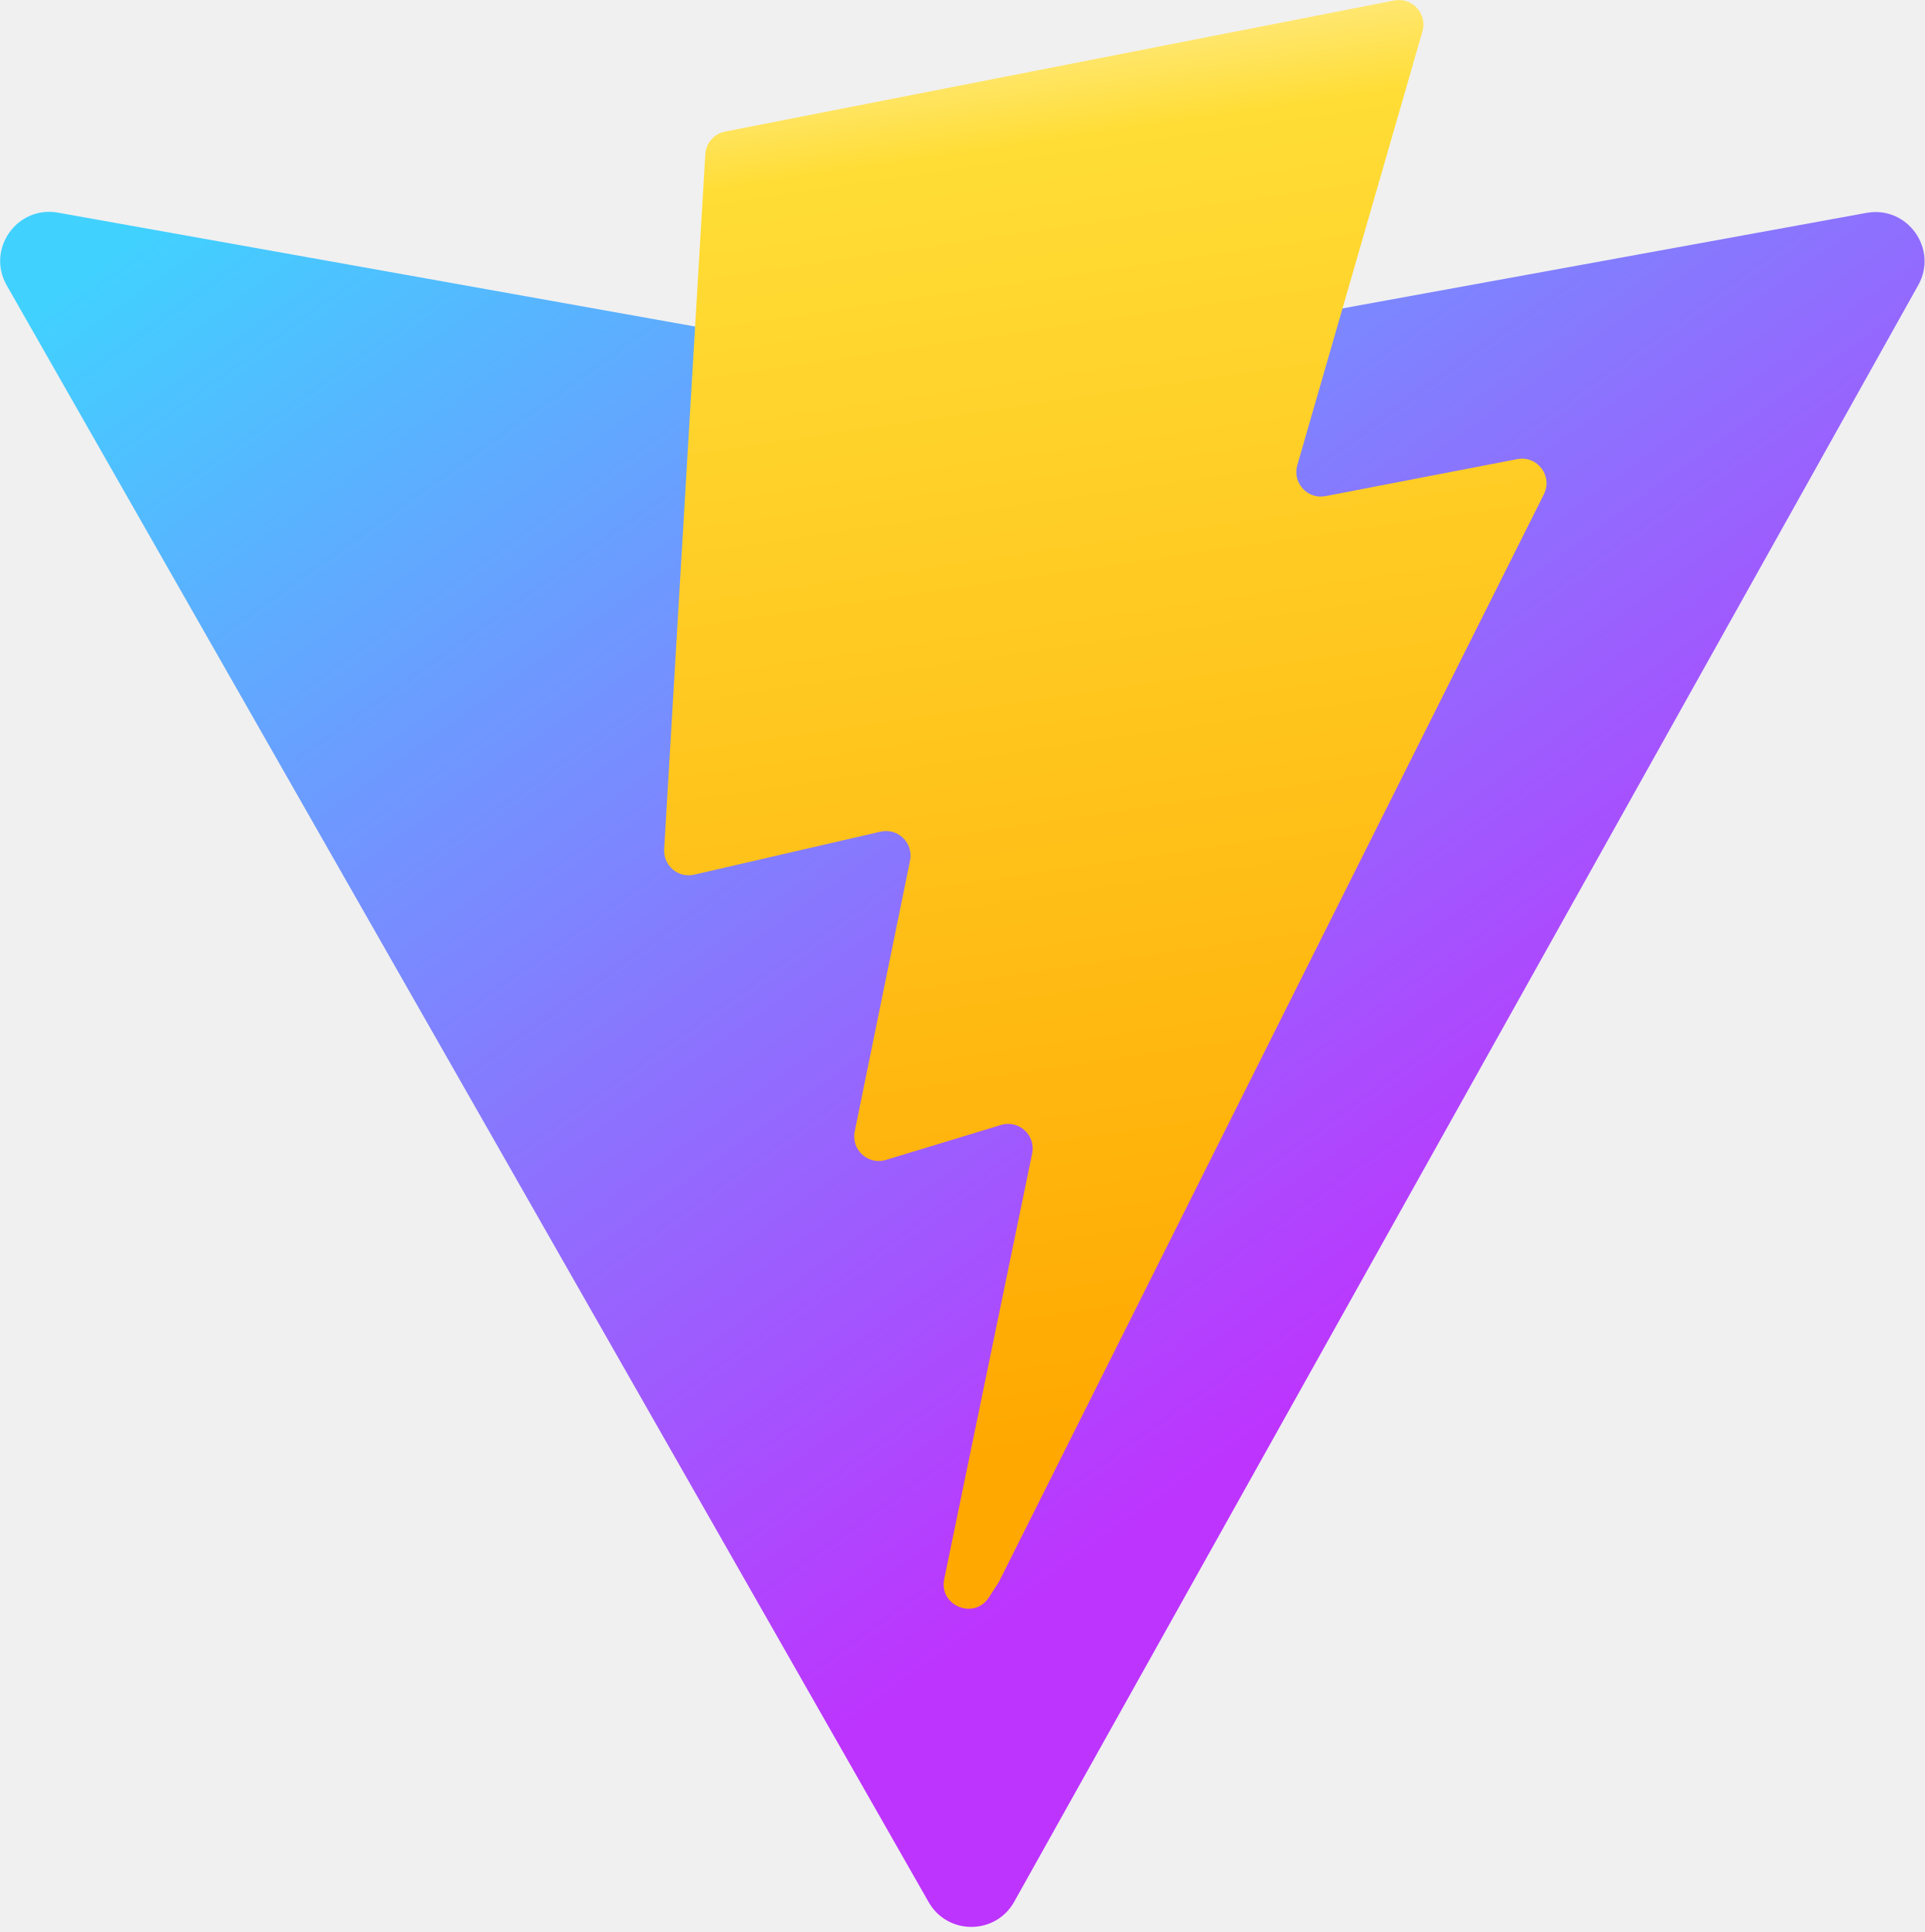
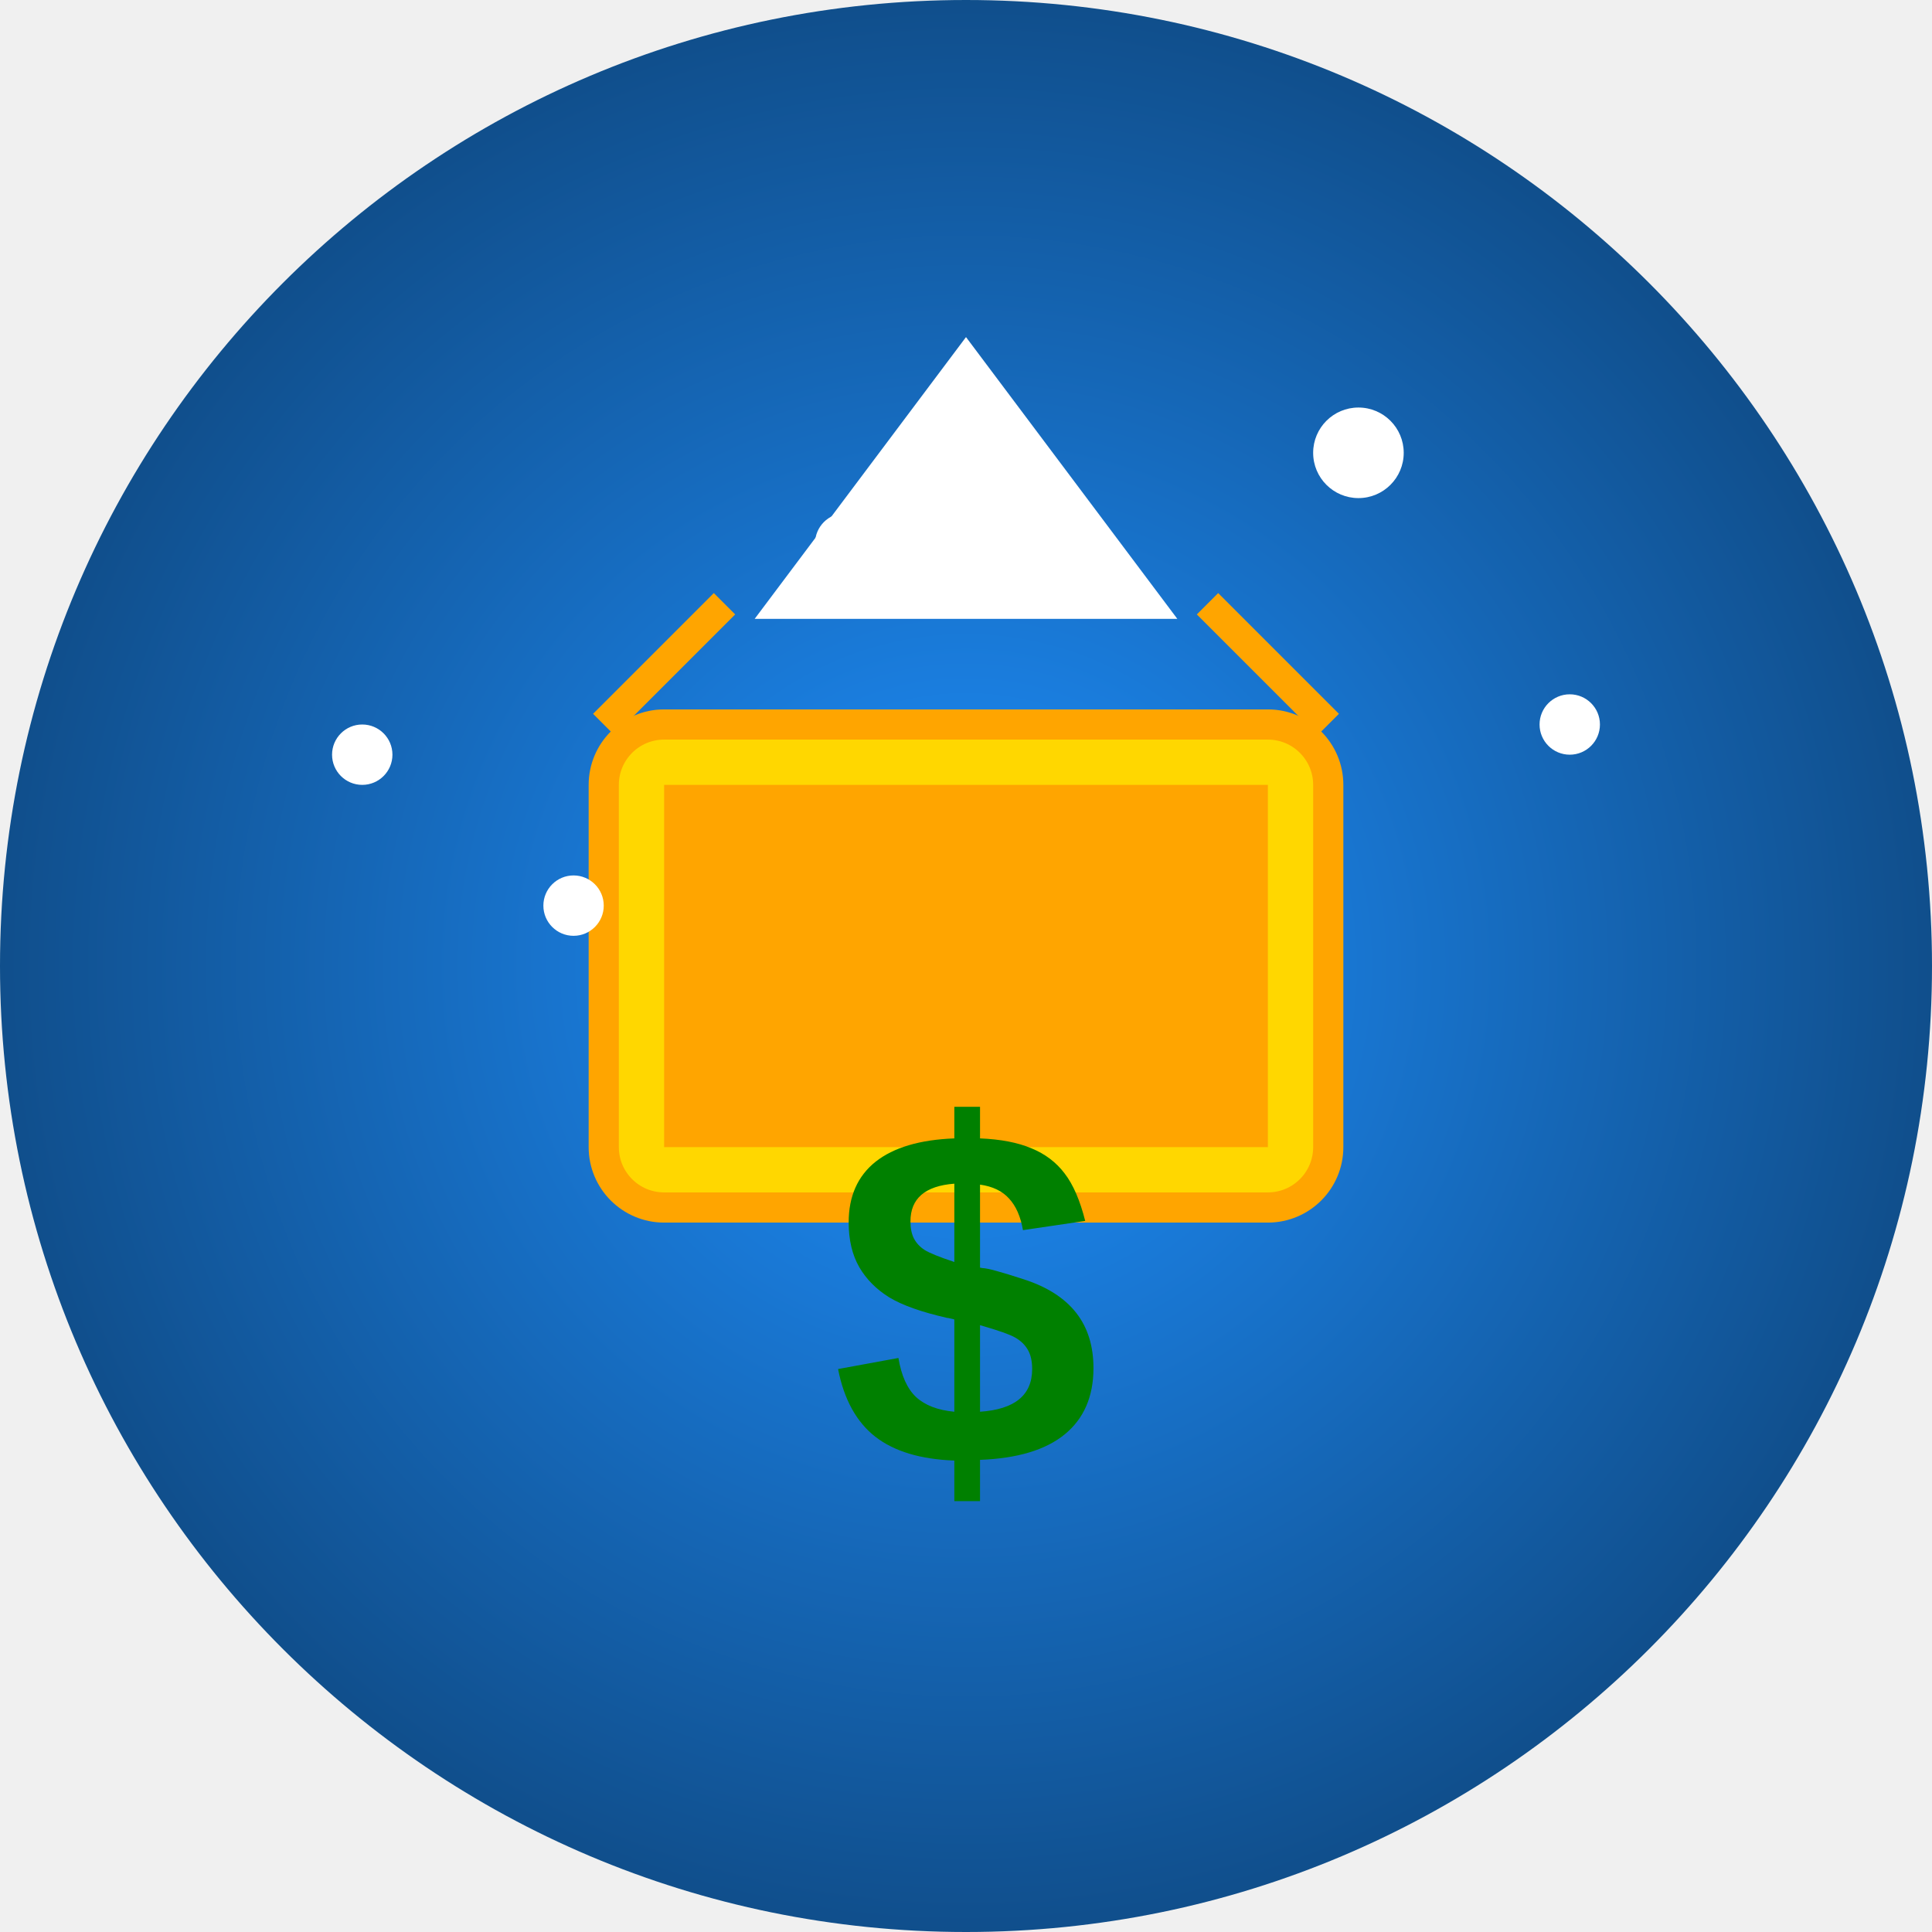
- <svg xmlns="http://www.w3.org/2000/svg" aria-hidden="true" role="img" class="iconify iconify--logos" width="31.88" height="32" preserveAspectRatio="xMidYMid meet" viewBox="0 0 256 257">
+ <svg xmlns="http://www.w3.org/2000/svg" width="128" height="128" viewBox="0 0 128 128">
  <defs>
-     <linearGradient id="IconifyId1813088fe1fbc01fb466" x1="-.828%" x2="57.636%" y1="7.652%" y2="78.411%">
-       <stop offset="0%" stop-color="#41D1FF" />
-       <stop offset="100%" stop-color="#BD34FE" />
-     </linearGradient>
-     <linearGradient id="IconifyId1813088fe1fbc01fb467" x1="43.376%" x2="50.316%" y1="2.242%" y2="89.03%">
-       <stop offset="0%" stop-color="#FFEA83" />
-       <stop offset="8.333%" stop-color="#FFDD35" />
-       <stop offset="100%" stop-color="#FFA800" />
-     </linearGradient>
+     <radialGradient id="grad" cx="50%" cy="50%" r="50%">
+       <stop offset="0%" style="stop-color:#1E90FF; stop-opacity:1" />
+       <stop offset="100%" style="stop-color:#104E8B; stop-opacity:1" />
+     </radialGradient>
  </defs>
-   <path fill="url(#IconifyId1813088fe1fbc01fb466)" d="M255.153 37.938L134.897 252.976c-2.483 4.44-8.862 4.466-11.382.048L.875 37.958c-2.746-4.814 1.371-10.646 6.827-9.67l120.385 21.517a6.537 6.537 0 0 0 2.322-.004l117.867-21.483c5.438-.991 9.574 4.796 6.877 9.62Z" />
-   <path fill="url(#IconifyId1813088fe1fbc01fb467)" d="M185.432.063L96.44 17.501a3.268 3.268 0 0 0-2.634 3.014l-5.474 92.456a3.268 3.268 0 0 0 3.997 3.378l24.777-5.718c2.318-.535 4.413 1.507 3.936 3.838l-7.361 36.047c-.495 2.426 1.782 4.5 4.151 3.78l15.304-4.649c2.372-.72 4.652 1.36 4.15 3.788l-11.698 56.621c-.732 3.542 3.979 5.473 5.943 2.437l1.313-2.028l72.516-144.72c1.215-2.423-.88-5.186-3.54-4.672l-25.505 4.922c-2.396.462-4.435-1.77-3.759-4.114l16.646-57.705c.677-2.35-1.37-4.583-3.769-4.113Z" />
+   <circle cx="64" cy="64" r="64" fill="url(#grad)" />
+   <polygon points="64,24 52,40 76,40" fill="#FFFFFF" stroke="#FFFFFF" stroke-width="2" />
+   <line x1="64" y1="24" x2="64" y2="40" stroke="#FFFFFF" stroke-width="2" />
+   <rect x="40" y="48" width="48" height="32" fill="#FFD700" stroke="#FFA500" stroke-width="2" rx="4" ry="4" />
+   <rect x="44" y="52" width="40" height="24" fill="#FFA500" />
+   <path d="M40,48 L48,40" stroke="#FFA500" stroke-width="2" />
+   <path d="M88,48 L80,40" stroke="#FFA500" stroke-width="2" />
+   <text x="64" y="88" font-family="Arial, sans-serif" font-size="32" fill="#008000" text-anchor="middle" dominant-baseline="middle" font-weight="bold">$</text>
+   <circle cx="90" cy="30" r="3" fill="#FFFFFF" />
+   <circle cx="38" cy="60" r="2" fill="#FFFFFF" />
+   <circle cx="56" cy="36" r="2" fill="#FFFFFF" />
+   <circle cx="104" cy="48" r="2" fill="#FFFFFF" />
+   <circle cx="24" cy="50" r="2" fill="#FFFFFF" />
</svg>
